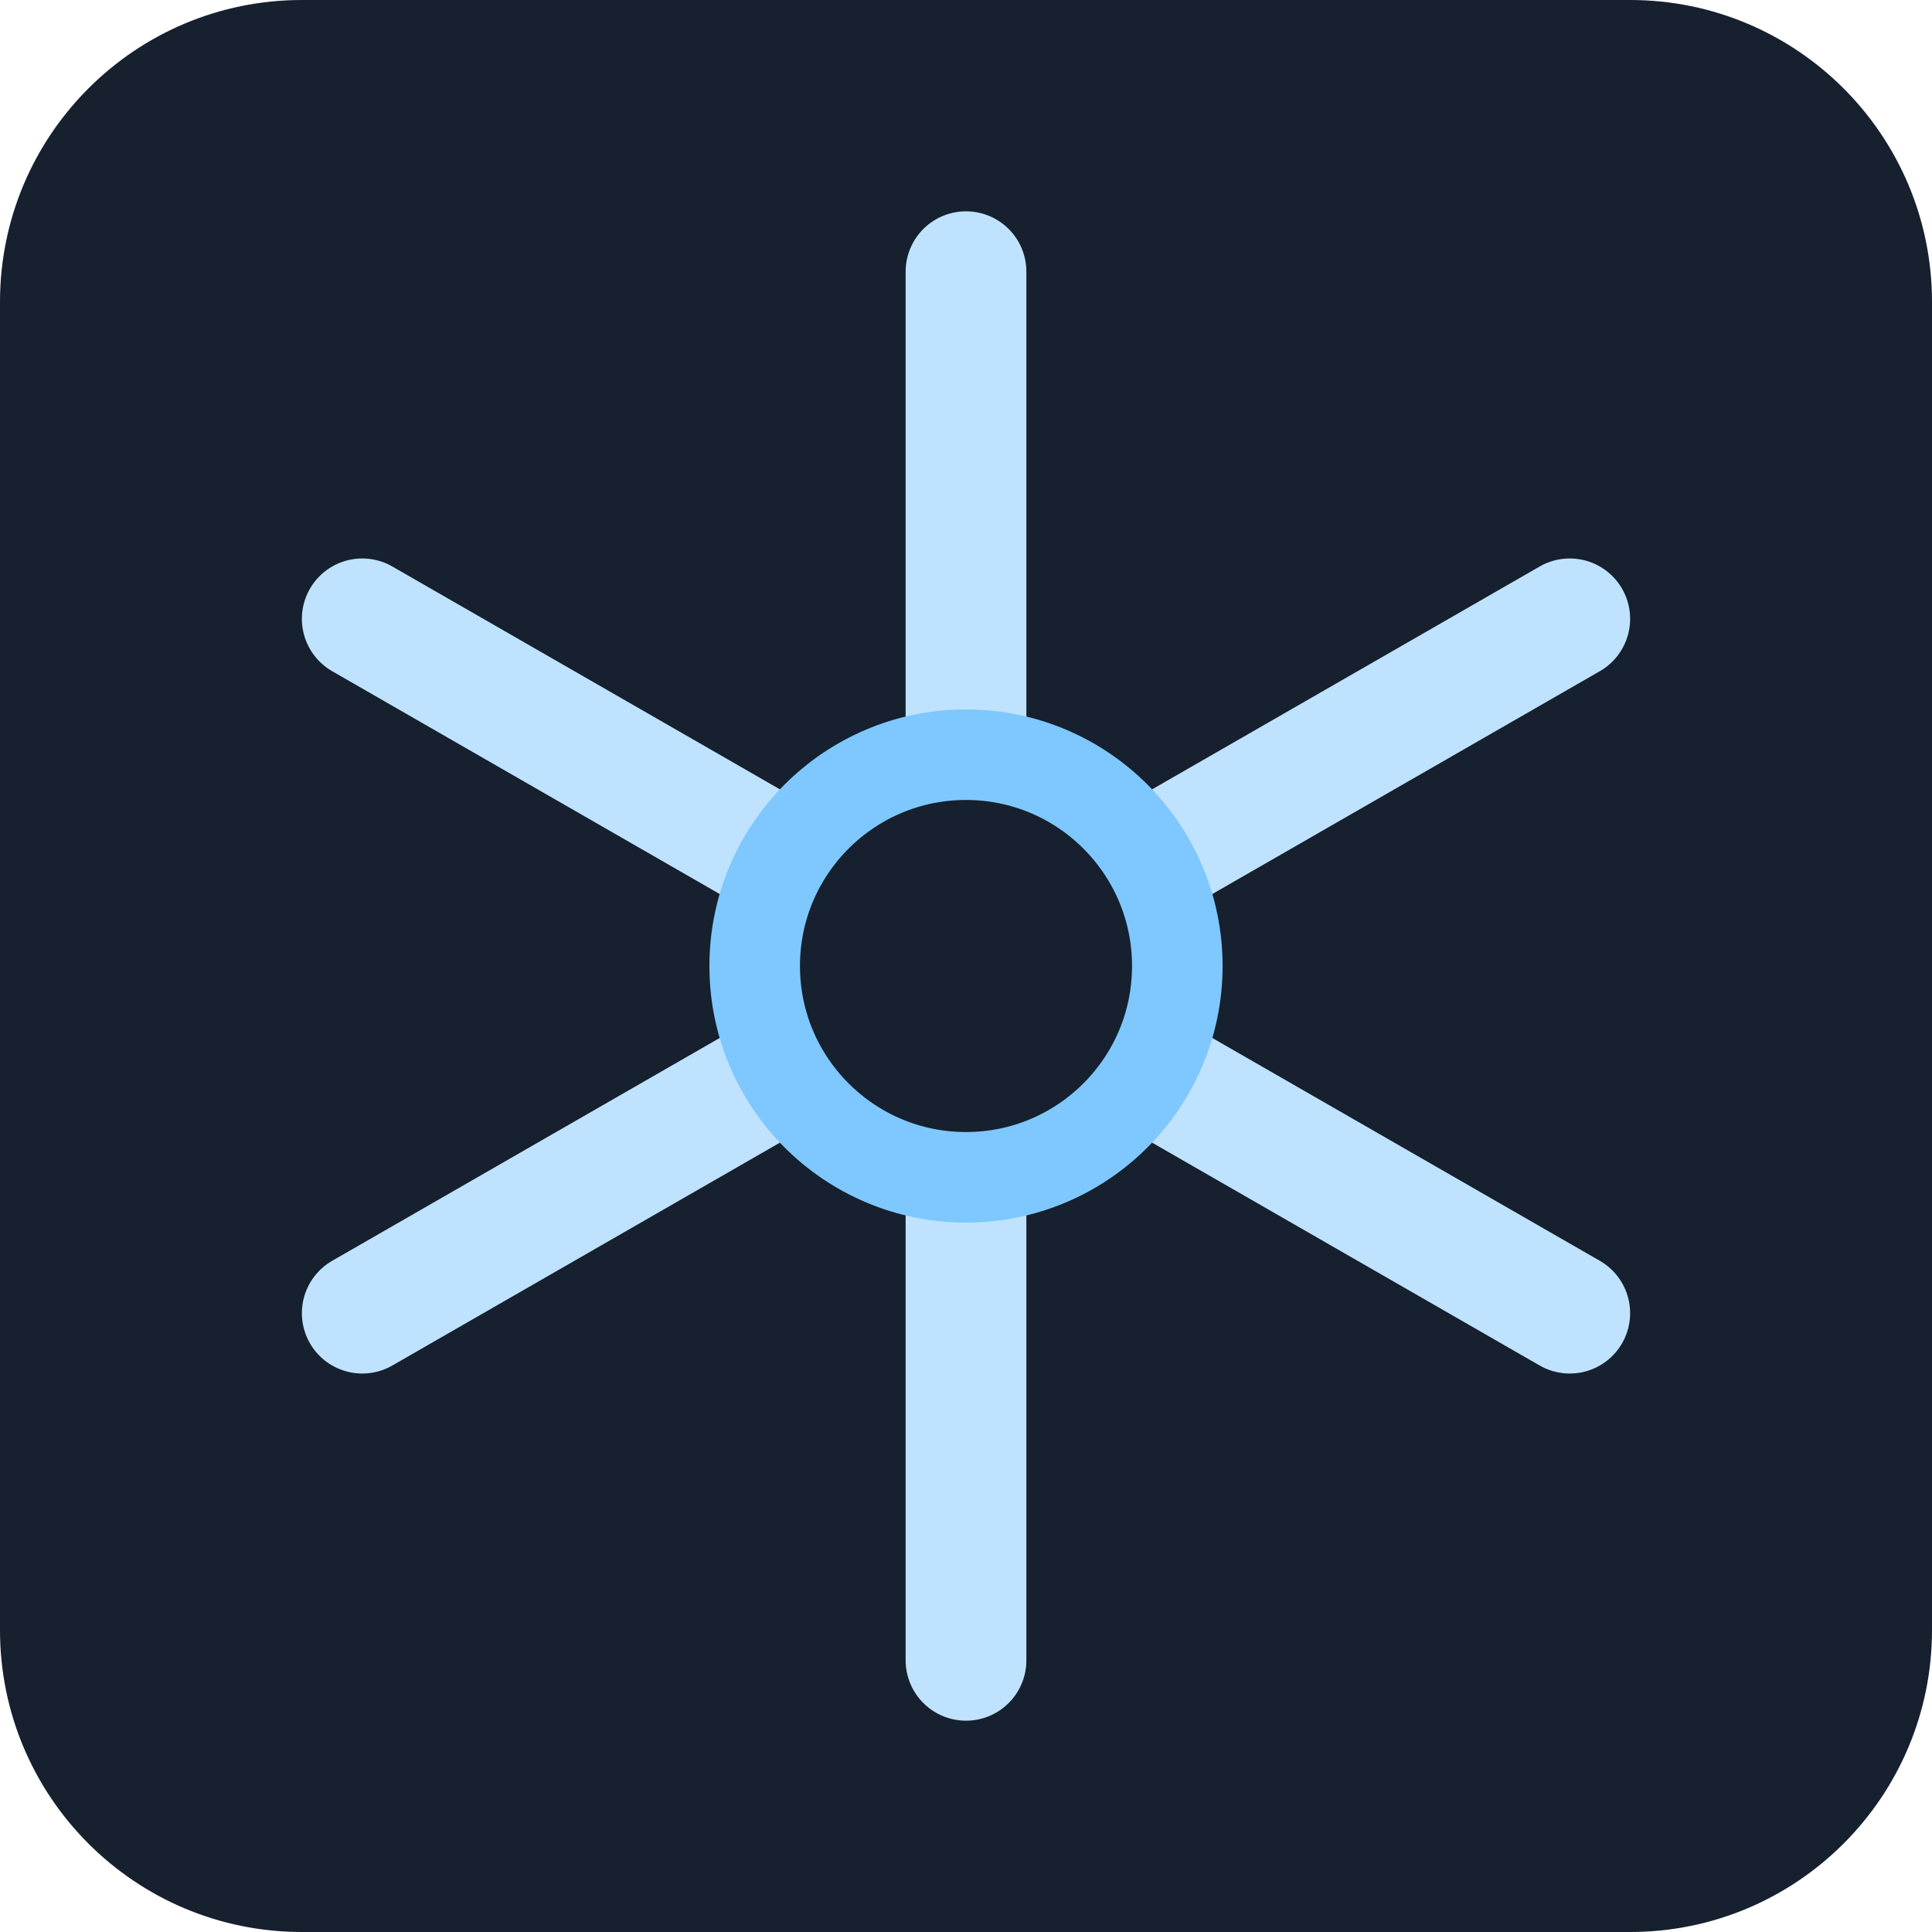
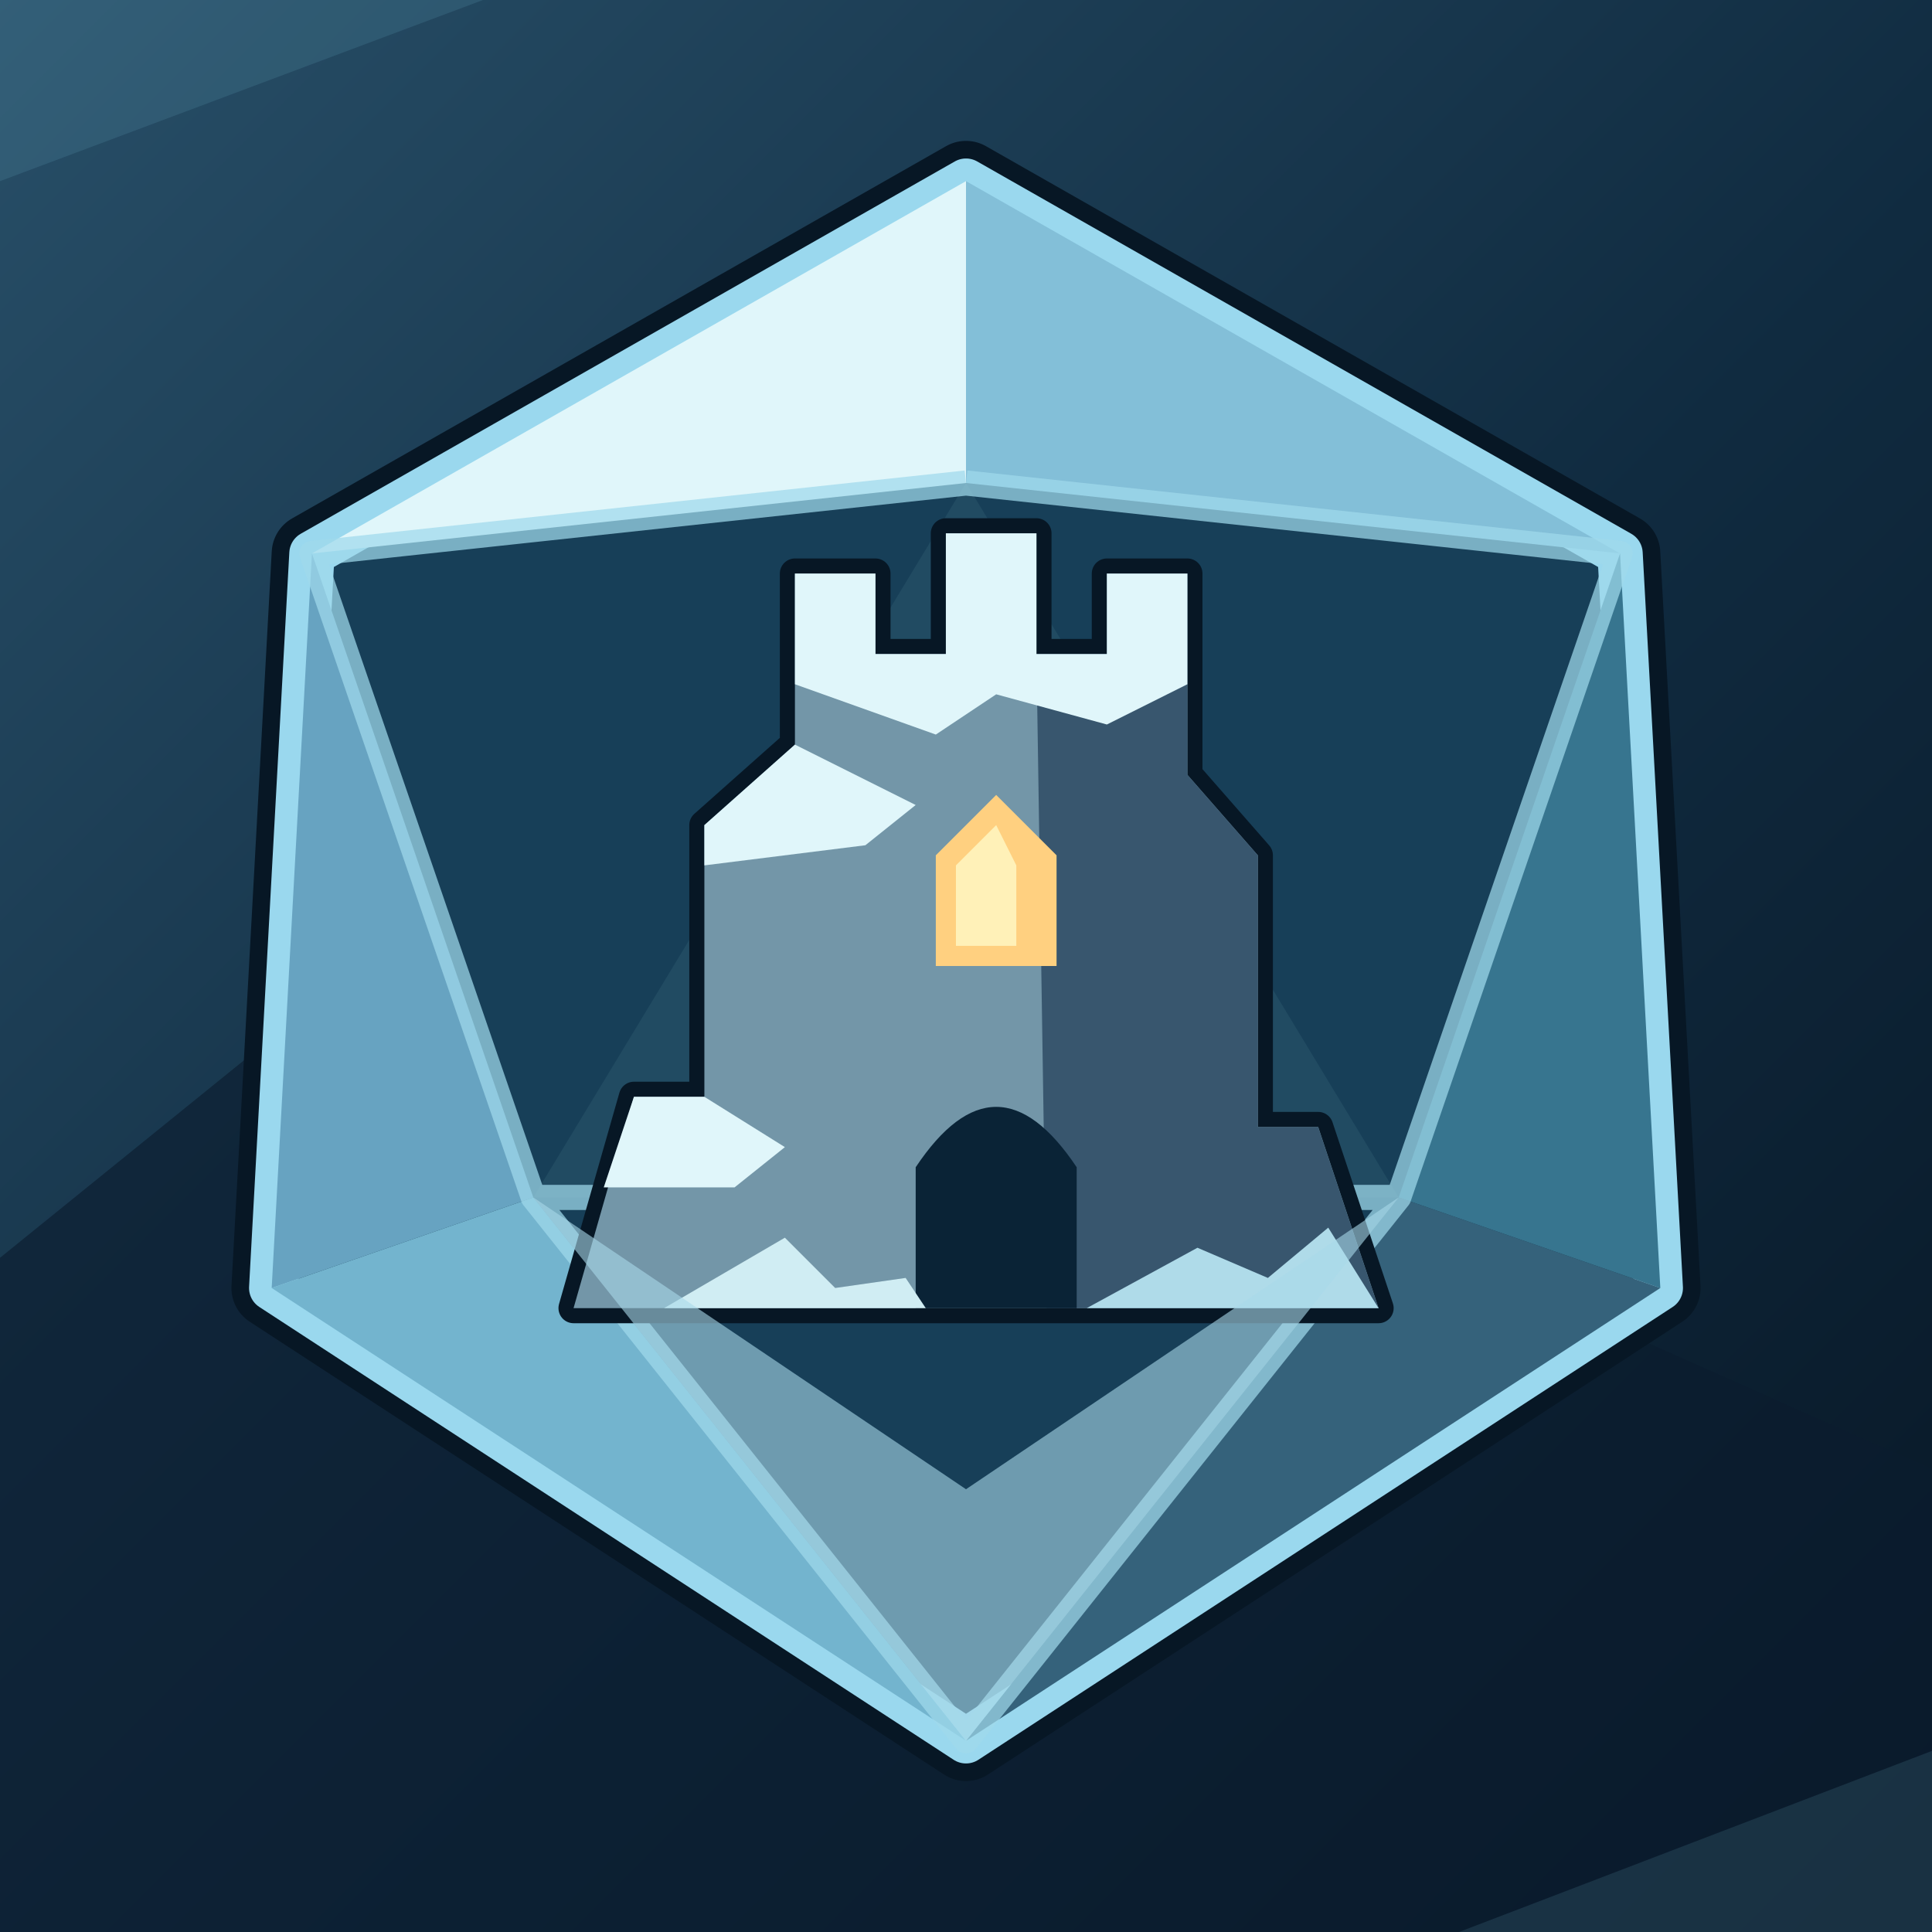
- <svg xmlns="http://www.w3.org/2000/svg" width="128" height="128" viewBox="0 0 128 128">
-   <rect width="128" height="128" rx="20" fill="#16202e" />
-   <g stroke="#bfe3ff" stroke-width="8" stroke-linecap="round">
-     <line x1="64" y1="18" x2="64" y2="110" />
-     <line x1="24" y1="41" x2="104" y2="87" />
-     <line x1="24" y1="87" x2="104" y2="41" />
-   </g>
-   <circle cx="64" cy="64" r="14" fill="#16202e" stroke="#7ec8ff" stroke-width="6" />
+ <svg xmlns="http://www.w3.org/2000/svg" width="512" height="512" viewBox="0 0 192 192">
+   <defs>
+     <linearGradient id="night" x1="0" y1="0" x2="1" y2="1">
+       <stop offset="0" stop-color="#284f68" />
+       <stop offset="0.55" stop-color="#102b40" />
+       <stop offset="1" stop-color="#081624" />
+     </linearGradient>
+   </defs>
+   <rect width="192" height="192" fill="url(#night)" />
+   <path d="M0 125 42 91 82 144 120 114 192 146V192H0Z" fill="#0a1c2e" opacity=".65" />
+   <path d="M0 18 48 0H0ZM192 174 145 192H192Z" fill="#7bc9e3" opacity=".13" />
+   <path d="M96 18 161 55 165 128 96 173 27 128 31 55Z" fill="#071725" stroke="#071725" stroke-width="8" stroke-linejoin="round" />
+   <path d="M96 18 161 55 165 128 96 173 27 128 31 55Z" fill="#173f58" stroke="#9ad8ee" stroke-width="4.5" stroke-linejoin="round" />
+   <path d="M96 18 96 48 31 55Z" fill="#e0f6fa" />
+   <path d="M96 18 161 55 96 48Z" fill="#83bfd8" />
+   <path d="M31 55 53 119 27 128Z" fill="#67a3c1" />
+   <path d="M161 55 165 128 139 119Z" fill="#37758f" />
+   <path d="M27 128 53 119 96 173Z" fill="#73b4ce" />
+   <path d="M165 128 96 173 139 119Z" fill="#35627b" />
+   <path d="M96 48 53 119 139 119Z" fill="#214b62" />
+   <path d="M96 48 31 55 53 119 96 173 139 119 161 55 96 48M53 119H139" fill="none" stroke="#a0d9eb" stroke-width="2.5" stroke-linejoin="round" opacity=".72" />
+   <path d="M57 130 63 109 70 109 70 82 79 74 79 57 87 57 87 65 94 65 94 53 103 53 103 65 110 65 110 57 118 57 118 77 125 85 125 112 131 112 137 130Z" fill="#071b2c" stroke="#071725" stroke-width="3" stroke-linejoin="round" />
+   <path d="M70 109V82L79 74V57H87V65H94V53H103V65H110V57H118V77L125 85V112H131L137 130H57L63 109Z" fill="#7396a8" />
+   <path d="M103 65H110V57H118V77L125 85V112H131L137 130H104Z" fill="#38566e" />
+   <path d="M79 57H87V65H94V53H103V65H110V57H118V68L110 72 99 69 93 73 79 68ZM70 82 79 74 91 80 86 84 70 86ZM63 109H70L78 114 73 118H60Z" fill="#e0f6fa" />
+   <path d="M91 130V116Q99 104 107 116V130Z" fill="#0a2336" />
+   <path d="M93 96V85L99 79 105 85V96Z" fill="#ffd080" />
+   <path d="M95 94V86L99 82 101 86V94Z" fill="#fff1b8" />
+   <path d="M66 130 78 123 83 128 90 127 92 130H57Z" fill="#d0edf3" />
+   <path d="M108 130 119 124 126 127 132 122 137 130Z" fill="#afdbe9" />
+   <path d="M96 173 53 119 96 148 139 119Z" fill="#a9d9ea" opacity=".6" />
</svg>
